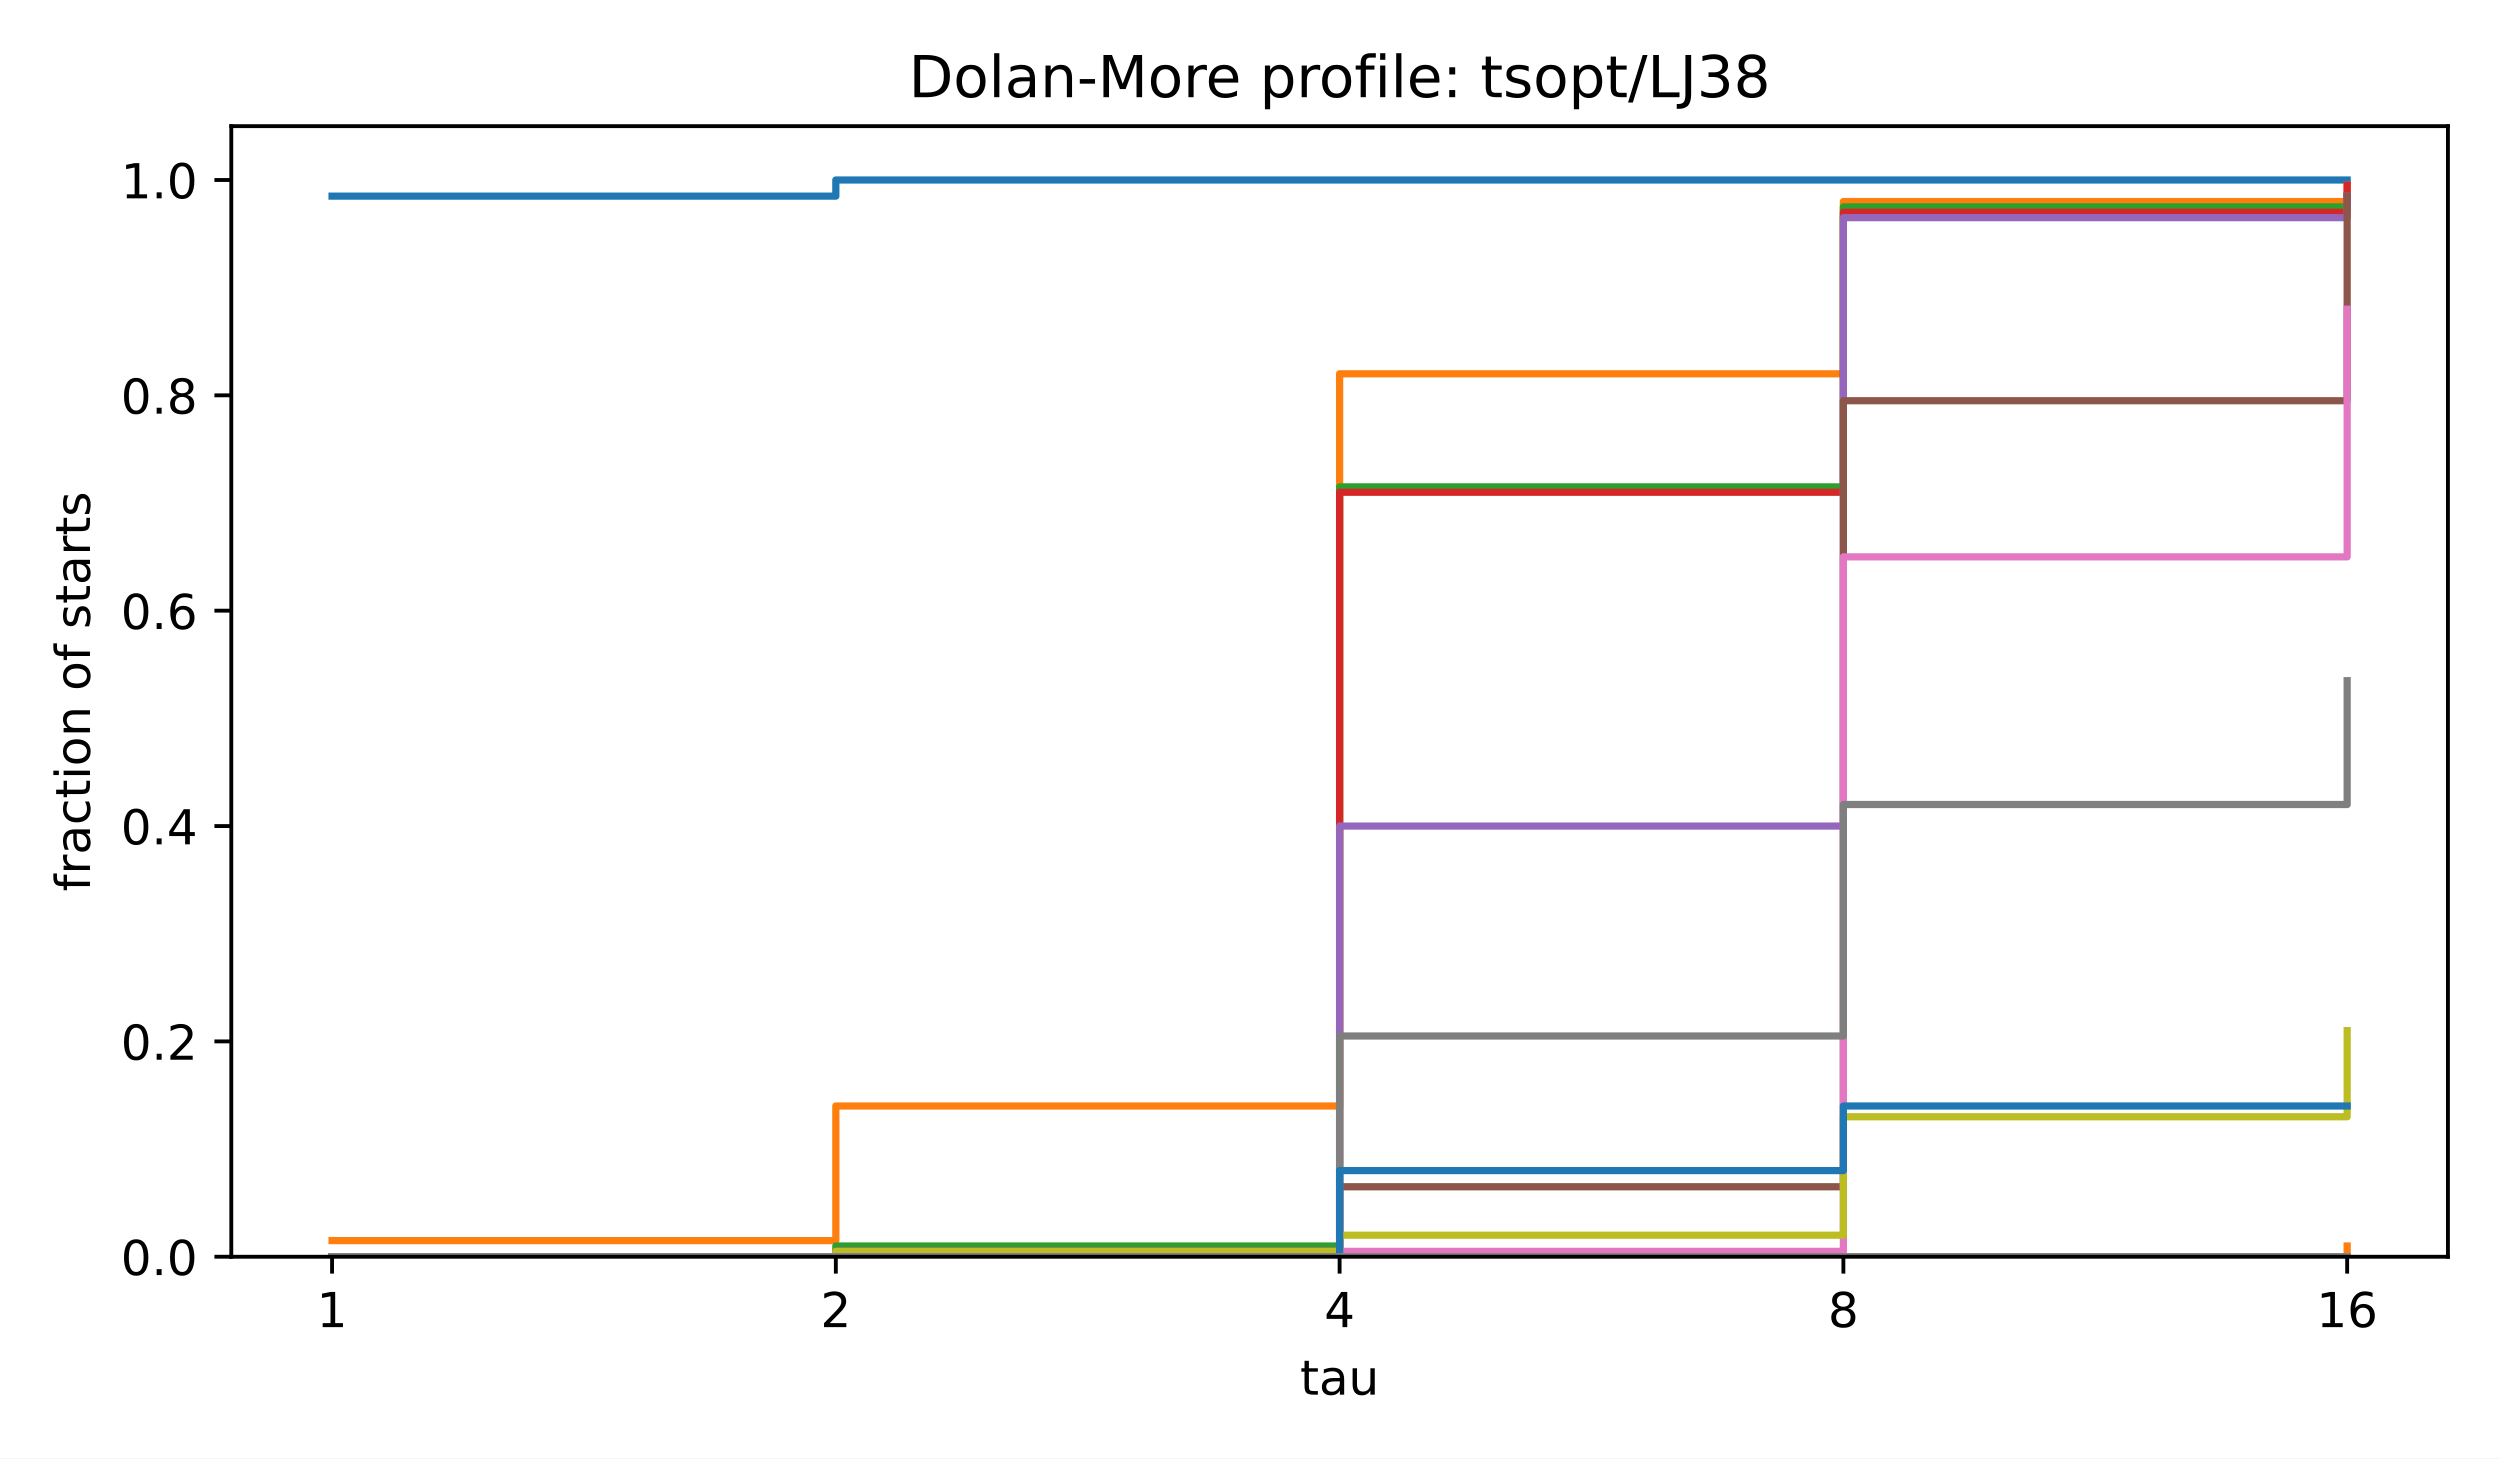
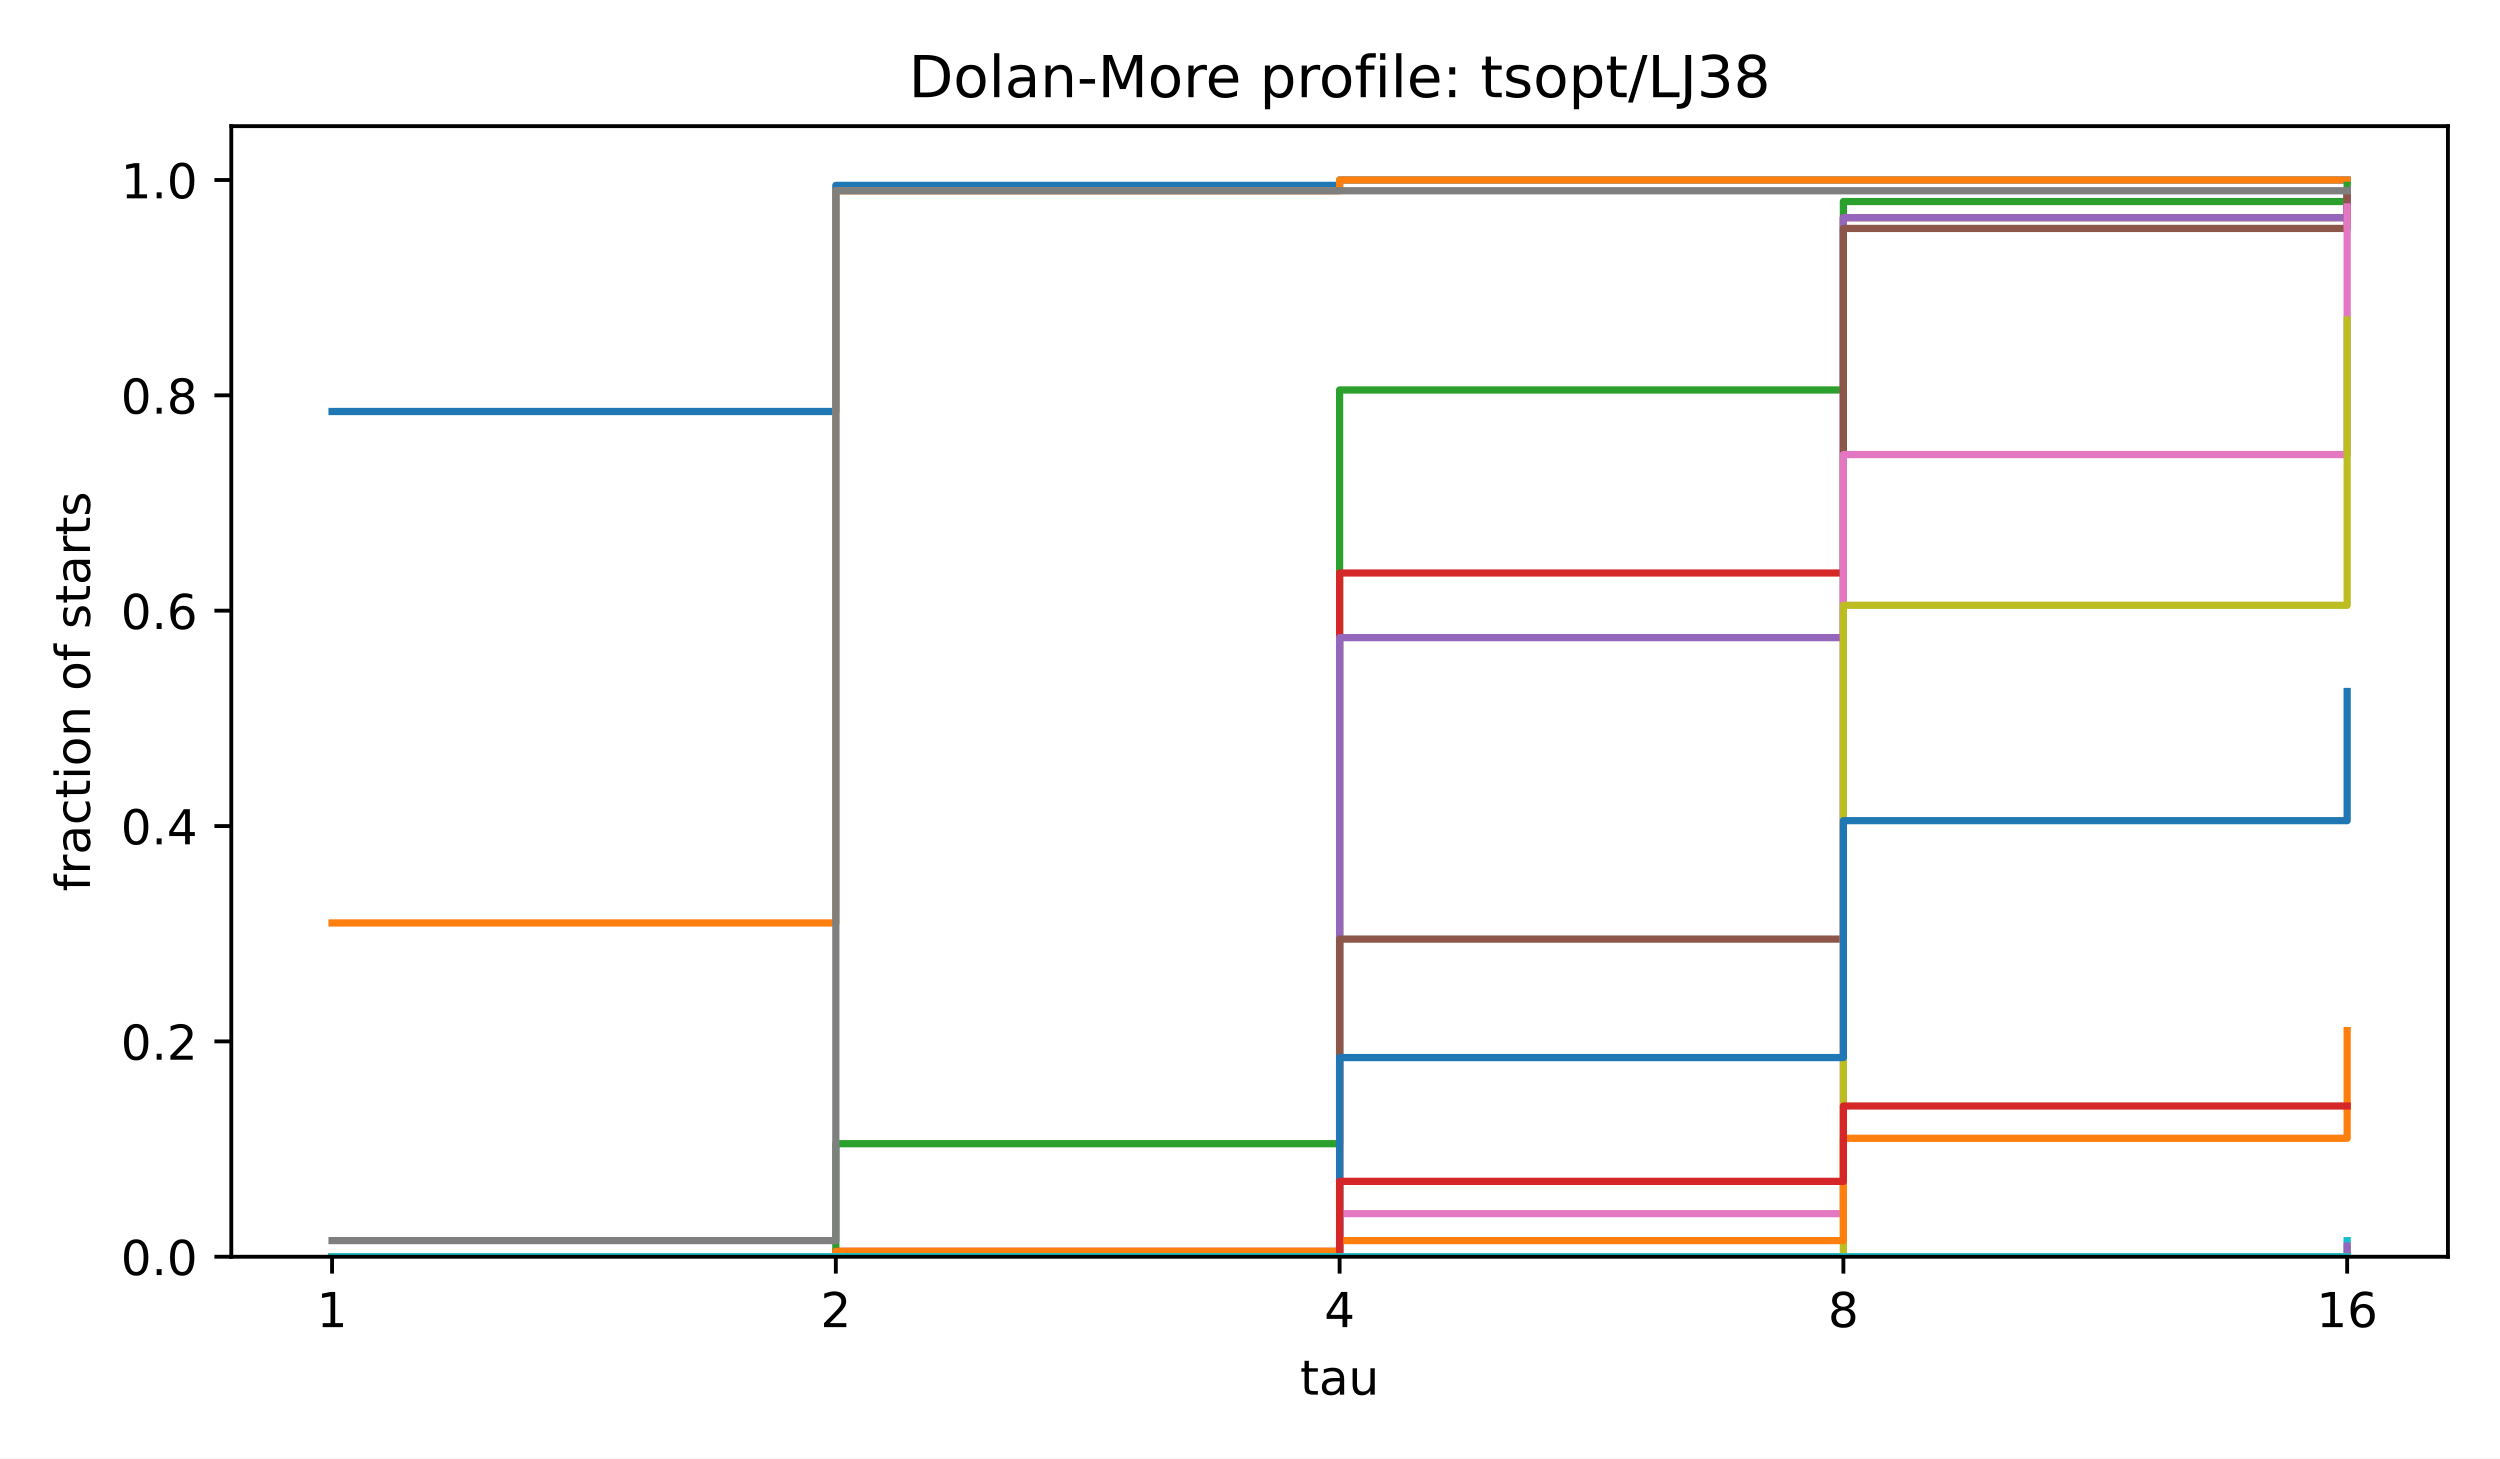
<svg xmlns="http://www.w3.org/2000/svg" xmlns:xlink="http://www.w3.org/1999/xlink" width="518.4pt" height="302.4pt" viewBox="0 0 518.4 302.4" version="1.1">
  <defs>
    <style type="text/css">*{stroke-linejoin: round; stroke-linecap: butt}</style>
  </defs>
  <g id="figure_1">
    <g id="patch_1">
      <path d="M 0 302.4  L 518.4 302.4  L 518.4 0  L 0 0  z " style="fill: #ffffff" />
    </g>
    <g id="axes_1">
      <g id="patch_2">
        <path d="M 47.962 260.6  L 507.6 260.6  L 507.6 26.16  L 47.962 26.16  z " style="fill: #ffffff" />
      </g>
      <g id="matplotlib.axis_1">
        <g id="xtick_1">
          <g id="line2d_1">
            <defs>
              <path id="m8ea4d47d77" d="M 0 0  L 0 3.5  " style="stroke: #000000; stroke-width: 0.8" />
            </defs>
            <g>
              <use xlink:href="#m8ea4d47d77" x="68.855" y="260.6" style="stroke: #000000; stroke-width: 0.8" />
            </g>
          </g>
          <g id="text_1">
            <text style="font-size: 10px; font-family: 'DejaVu Sans', 'Bitstream Vera Sans', 'Computer Modern Sans Serif', 'Lucida Grande', 'Verdana', 'Geneva', 'Lucid', 'Arial', 'Helvetica', 'Avant Garde', sans-serif; text-anchor: middle" x="68.855" y="275.198" transform="rotate(-0 68.85496 275.1977)">1</text>
          </g>
        </g>
        <g id="xtick_2">
          <g id="line2d_2">
            <g>
              <use xlink:href="#m8ea4d47d77" x="173.318" y="260.6" style="stroke: #000000; stroke-width: 0.8" />
            </g>
          </g>
          <g id="text_2">
            <text style="font-size: 10px; font-family: 'DejaVu Sans', 'Bitstream Vera Sans', 'Computer Modern Sans Serif', 'Lucida Grande', 'Verdana', 'Geneva', 'Lucid', 'Arial', 'Helvetica', 'Avant Garde', sans-serif; text-anchor: middle" x="173.318" y="275.198" transform="rotate(-0 173.3181 275.1977)">2</text>
          </g>
        </g>
        <g id="xtick_3">
          <g id="line2d_3">
            <g>
              <use xlink:href="#m8ea4d47d77" x="277.781" y="260.6" style="stroke: #000000; stroke-width: 0.8" />
            </g>
          </g>
          <g id="text_3">
            <text style="font-size: 10px; font-family: 'DejaVu Sans', 'Bitstream Vera Sans', 'Computer Modern Sans Serif', 'Lucida Grande', 'Verdana', 'Geneva', 'Lucid', 'Arial', 'Helvetica', 'Avant Garde', sans-serif; text-anchor: middle" x="277.781" y="275.198" transform="rotate(-0 277.7812 275.1977)">4</text>
          </g>
        </g>
        <g id="xtick_4">
          <g id="line2d_4">
            <g>
              <use xlink:href="#m8ea4d47d77" x="382.244" y="260.6" style="stroke: #000000; stroke-width: 0.8" />
            </g>
          </g>
          <g id="text_4">
            <text style="font-size: 10px; font-family: 'DejaVu Sans', 'Bitstream Vera Sans', 'Computer Modern Sans Serif', 'Lucida Grande', 'Verdana', 'Geneva', 'Lucid', 'Arial', 'Helvetica', 'Avant Garde', sans-serif; text-anchor: middle" x="382.244" y="275.198" transform="rotate(-0 382.2443 275.1977)">8</text>
          </g>
        </g>
        <g id="xtick_5">
          <g id="line2d_5">
            <g>
              <use xlink:href="#m8ea4d47d77" x="486.707" y="260.6" style="stroke: #000000; stroke-width: 0.8" />
            </g>
          </g>
          <g id="text_5">
            <text style="font-size: 10px; font-family: 'DejaVu Sans', 'Bitstream Vera Sans', 'Computer Modern Sans Serif', 'Lucida Grande', 'Verdana', 'Geneva', 'Lucid', 'Arial', 'Helvetica', 'Avant Garde', sans-serif; text-anchor: middle" x="486.707" y="275.198" transform="rotate(-0 486.7074 275.1977)">16</text>
          </g>
        </g>
        <g id="text_6">
          <text style="font-size: 10px; font-family: 'DejaVu Sans', 'Bitstream Vera Sans', 'Computer Modern Sans Serif', 'Lucida Grande', 'Verdana', 'Geneva', 'Lucid', 'Arial', 'Helvetica', 'Avant Garde', sans-serif; text-anchor: middle" x="277.781" y="289.198" transform="rotate(-0 277.7812 289.1977)">tau</text>
        </g>
      </g>
      <g id="matplotlib.axis_2">
        <g id="ytick_1">
          <g id="line2d_6">
            <defs>
              <path id="md659df78fa" d="M 0 0  L -3.5 0  " style="stroke: #000000; stroke-width: 0.8" />
            </defs>
            <g>
              <use xlink:href="#md659df78fa" x="47.962" y="260.6" style="stroke: #000000; stroke-width: 0.8" />
            </g>
          </g>
          <g id="text_7">
            <text style="font-size: 10px; font-family: 'DejaVu Sans', 'Bitstream Vera Sans', 'Computer Modern Sans Serif', 'Lucida Grande', 'Verdana', 'Geneva', 'Lucid', 'Arial', 'Helvetica', 'Avant Garde', sans-serif; text-anchor: end" x="40.962" y="264.399" transform="rotate(-0 40.96234 264.3988)">0.0</text>
          </g>
        </g>
        <g id="ytick_2">
          <g id="line2d_7">
            <g>
              <use xlink:href="#md659df78fa" x="47.962" y="215.945" style="stroke: #000000; stroke-width: 0.8" />
            </g>
          </g>
          <g id="text_8">
            <text style="font-size: 10px; font-family: 'DejaVu Sans', 'Bitstream Vera Sans', 'Computer Modern Sans Serif', 'Lucida Grande', 'Verdana', 'Geneva', 'Lucid', 'Arial', 'Helvetica', 'Avant Garde', sans-serif; text-anchor: end" x="40.962" y="219.744" transform="rotate(-0 40.96234 219.7436)">0.2</text>
          </g>
        </g>
        <g id="ytick_3">
          <g id="line2d_8">
            <g>
              <use xlink:href="#md659df78fa" x="47.962" y="171.29" style="stroke: #000000; stroke-width: 0.8" />
            </g>
          </g>
          <g id="text_9">
            <text style="font-size: 10px; font-family: 'DejaVu Sans', 'Bitstream Vera Sans', 'Computer Modern Sans Serif', 'Lucida Grande', 'Verdana', 'Geneva', 'Lucid', 'Arial', 'Helvetica', 'Avant Garde', sans-serif; text-anchor: end" x="40.962" y="175.088" transform="rotate(-0 40.96234 175.0884)">0.4</text>
          </g>
        </g>
        <g id="ytick_4">
          <g id="line2d_9">
            <g>
              <use xlink:href="#md659df78fa" x="47.962" y="126.634" style="stroke: #000000; stroke-width: 0.8" />
            </g>
          </g>
          <g id="text_10">
            <text style="font-size: 10px; font-family: 'DejaVu Sans', 'Bitstream Vera Sans', 'Computer Modern Sans Serif', 'Lucida Grande', 'Verdana', 'Geneva', 'Lucid', 'Arial', 'Helvetica', 'Avant Garde', sans-serif; text-anchor: end" x="40.962" y="130.433" transform="rotate(-0 40.96234 130.4331)">0.6</text>
          </g>
        </g>
        <g id="ytick_5">
          <g id="line2d_10">
            <g>
              <use xlink:href="#md659df78fa" x="47.962" y="81.979" style="stroke: #000000; stroke-width: 0.8" />
            </g>
          </g>
          <g id="text_11">
            <text style="font-size: 10px; font-family: 'DejaVu Sans', 'Bitstream Vera Sans', 'Computer Modern Sans Serif', 'Lucida Grande', 'Verdana', 'Geneva', 'Lucid', 'Arial', 'Helvetica', 'Avant Garde', sans-serif; text-anchor: end" x="40.962" y="85.778" transform="rotate(-0 40.96234 85.77788)">0.8</text>
          </g>
        </g>
        <g id="ytick_6">
          <g id="line2d_11">
            <g>
              <use xlink:href="#md659df78fa" x="47.962" y="37.324" style="stroke: #000000; stroke-width: 0.8" />
            </g>
          </g>
          <g id="text_12">
            <text style="font-size: 10px; font-family: 'DejaVu Sans', 'Bitstream Vera Sans', 'Computer Modern Sans Serif', 'Lucida Grande', 'Verdana', 'Geneva', 'Lucid', 'Arial', 'Helvetica', 'Avant Garde', sans-serif; text-anchor: end" x="40.962" y="41.123" transform="rotate(-0 40.96234 41.12264)">1.0</text>
          </g>
        </g>
        <g id="text_13">
          <text style="font-size: 10px; font-family: 'DejaVu Sans', 'Bitstream Vera Sans', 'Computer Modern Sans Serif', 'Lucida Grande', 'Verdana', 'Geneva', 'Lucid', 'Arial', 'Helvetica', 'Avant Garde', sans-serif; text-anchor: middle" x="18.657" y="143.38" transform="rotate(-90 18.65687 143.38)">fraction of starts</text>
        </g>
      </g>
      <g id="line2d_12">
-         <path d="M 68.855 40.673  L 173.318 40.673  L 173.318 37.324  L 277.781 37.324  L 277.781 37.324  L 382.244 37.324  L 382.244 37.324  L 486.707 37.324  L 486.707 37.324  " clip-path="url(#p4e380cea4b)" style="fill: none; stroke: #1f77b4; stroke-width: 1.5; stroke-linecap: square" />
+         <path d="M 68.855 85.328  L 173.318 85.328  L 173.318 38.44  L 277.781 38.44  L 277.781 37.324  L 382.244 37.324  L 382.244 37.324  L 486.707 37.324  L 486.707 37.324  " clip-path="url(#p4e380cea4b)" style="fill: none; stroke: #1f77b4; stroke-width: 1.5; stroke-linecap: square" />
      </g>
      <g id="line2d_13">
-         <path d="M 68.855 257.251  L 173.318 257.251  L 173.318 229.341  L 277.781 229.341  L 277.781 77.514  L 382.244 77.514  L 382.244 41.789  L 486.707 41.789  L 486.707 38.44  " clip-path="url(#p4e380cea4b)" style="fill: none; stroke: #ff7f0e; stroke-width: 1.5; stroke-linecap: square" />
+         <path d="M 68.855 191.384  L 173.318 191.384  L 173.318 39.557  L 277.781 39.557  L 277.781 37.324  L 382.244 37.324  L 382.244 37.324  L 486.707 37.324  L 486.707 37.324  " clip-path="url(#p4e380cea4b)" style="fill: none; stroke: #ff7f0e; stroke-width: 1.5; stroke-linecap: square" />
      </g>
      <g id="line2d_14">
-         <path d="M 68.855 260.6  L 173.318 260.6  L 173.318 258.367  L 277.781 258.367  L 277.781 100.958  L 382.244 100.958  L 382.244 42.906  L 486.707 42.906  L 486.707 40.673  " clip-path="url(#p4e380cea4b)" style="fill: none; stroke: #2ca02c; stroke-width: 1.5; stroke-linecap: square" />
+         <path d="M 68.855 260.6  L 173.318 260.6  L 173.318 237.156  L 277.781 237.156  L 277.781 80.863  L 382.244 80.863  L 382.244 41.789  L 486.707 41.789  L 486.707 38.44  " clip-path="url(#p4e380cea4b)" style="fill: none; stroke: #2ca02c; stroke-width: 1.5; stroke-linecap: square" />
      </g>
      <g id="line2d_15">
-         <path d="M 68.855 260.6  L 173.318 260.6  L 173.318 259.484  L 277.781 259.484  L 277.781 102.074  L 382.244 102.074  L 382.244 44.022  L 486.707 44.022  L 486.707 38.44  " clip-path="url(#p4e380cea4b)" style="fill: none; stroke: #d62728; stroke-width: 1.5; stroke-linecap: square" />
+         <path d="M 68.855 260.6  L 173.318 260.6  L 173.318 259.484  L 277.781 259.484  L 277.781 118.82  L 382.244 118.82  L 382.244 45.138  L 486.707 45.138  L 486.707 40.673  " clip-path="url(#p4e380cea4b)" style="fill: none; stroke: #d62728; stroke-width: 1.5; stroke-linecap: square" />
      </g>
      <g id="line2d_16">
-         <path d="M 68.855 260.6  L 173.318 260.6  L 173.318 259.484  L 277.781 259.484  L 277.781 171.29  L 382.244 171.29  L 382.244 45.138  L 486.707 45.138  L 486.707 40.673  " clip-path="url(#p4e380cea4b)" style="fill: none; stroke: #9467bd; stroke-width: 1.5; stroke-linecap: square" />
+         <path d="M 68.855 260.6  L 173.318 260.6  L 173.318 260.6  L 277.781 260.6  L 277.781 132.216  L 382.244 132.216  L 382.244 45.138  L 486.707 45.138  L 486.707 39.557  " clip-path="url(#p4e380cea4b)" style="fill: none; stroke: #9467bd; stroke-width: 1.5; stroke-linecap: square" />
      </g>
      <g id="line2d_17">
-         <path d="M 68.855 260.6  L 173.318 260.6  L 173.318 260.6  L 277.781 260.6  L 277.781 246.087  L 382.244 246.087  L 382.244 83.095  L 486.707 83.095  L 486.707 40.673  " clip-path="url(#p4e380cea4b)" style="fill: none; stroke: #8c564b; stroke-width: 1.5; stroke-linecap: square" />
+         <path d="M 68.855 260.6  L 173.318 260.6  L 173.318 260.6  L 277.781 260.6  L 277.781 194.734  L 382.244 194.734  L 382.244 47.371  L 486.707 47.371  L 486.707 40.673  " clip-path="url(#p4e380cea4b)" style="fill: none; stroke: #8c564b; stroke-width: 1.5; stroke-linecap: square" />
      </g>
      <g id="line2d_18">
-         <path d="M 68.855 260.6  L 173.318 260.6  L 173.318 260.6  L 277.781 260.6  L 277.781 259.484  L 382.244 259.484  L 382.244 115.47  L 486.707 115.47  L 486.707 64.117  " clip-path="url(#p4e380cea4b)" style="fill: none; stroke: #e377c2; stroke-width: 1.5; stroke-linecap: square" />
+         <path d="M 68.855 260.6  L 173.318 260.6  L 173.318 260.6  L 277.781 260.6  L 277.781 251.669  L 382.244 251.669  L 382.244 94.259  L 486.707 94.259  L 486.707 42.906  " clip-path="url(#p4e380cea4b)" style="fill: none; stroke: #e377c2; stroke-width: 1.5; stroke-linecap: square" />
      </g>
      <g id="line2d_19">
-         <path d="M 68.855 260.6  L 173.318 260.6  L 173.318 259.484  L 277.781 259.484  L 277.781 214.828  L 382.244 214.828  L 382.244 166.824  L 486.707 166.824  L 486.707 141.147  " clip-path="url(#p4e380cea4b)" style="fill: none; stroke: #7f7f7f; stroke-width: 1.5; stroke-linecap: square" />
+         <path d="M 68.855 257.251  L 173.318 257.251  L 173.318 39.557  L 277.781 39.557  L 277.781 39.557  L 382.244 39.557  L 382.244 39.557  L 486.707 39.557  L 486.707 39.557  " clip-path="url(#p4e380cea4b)" style="fill: none; stroke: #7f7f7f; stroke-width: 1.5; stroke-linecap: square" />
      </g>
      <g id="line2d_20">
-         <path d="M 68.855 260.6  L 173.318 260.6  L 173.318 259.484  L 277.781 259.484  L 277.781 256.134  L 382.244 256.134  L 382.244 231.574  L 486.707 231.574  L 486.707 213.712  " clip-path="url(#p4e380cea4b)" style="fill: none; stroke: #bcbd22; stroke-width: 1.5; stroke-linecap: square" />
+         <path d="M 68.855 260.6  L 173.318 260.6  L 173.318 260.6  L 277.781 260.6  L 277.781 260.6  L 382.244 260.6  L 382.244 125.518  L 486.707 125.518  L 486.707 66.35  " clip-path="url(#p4e380cea4b)" style="fill: none; stroke: #bcbd22; stroke-width: 1.5; stroke-linecap: square" />
      </g>
      <g id="line2d_21">
-         <path d="M 68.855 260.6  L 173.318 260.6  L 173.318 260.6  L 277.781 260.6  L 277.781 260.6  L 382.244 260.6  L 382.244 260.6  L 486.707 260.6  L 486.707 260.6  " clip-path="url(#p4e380cea4b)" style="fill: none; stroke: #17becf; stroke-width: 1.5; stroke-linecap: square" />
+         <path d="M 68.855 260.6  L 173.318 260.6  L 173.318 260.6  L 277.781 260.6  L 277.781 260.6  L 382.244 260.6  L 382.244 260.6  L 486.707 260.6  L 486.707 257.251  " clip-path="url(#p4e380cea4b)" style="fill: none; stroke: #17becf; stroke-width: 1.5; stroke-linecap: square" />
      </g>
      <g id="line2d_22">
-         <path d="M 68.855 260.6  L 173.318 260.6  L 173.318 260.6  L 277.781 260.6  L 277.781 242.738  L 382.244 242.738  L 382.244 229.341  L 486.707 229.341  L 486.707 229.341  " clip-path="url(#p4e380cea4b)" style="fill: none; stroke: #1f77b4; stroke-width: 1.5; stroke-linecap: square" />
+         <path d="M 68.855 260.6  L 173.318 260.6  L 173.318 260.6  L 277.781 260.6  L 277.781 219.294  L 382.244 219.294  L 382.244 170.173  L 486.707 170.173  L 486.707 143.38  " clip-path="url(#p4e380cea4b)" style="fill: none; stroke: #1f77b4; stroke-width: 1.5; stroke-linecap: square" />
      </g>
      <g id="line2d_23">
-         <path d="M 68.855 260.6  L 173.318 260.6  L 173.318 260.6  L 277.781 260.6  L 277.781 260.6  L 382.244 260.6  L 382.244 260.6  L 486.707 260.6  L 486.707 258.367  " clip-path="url(#p4e380cea4b)" style="fill: none; stroke: #ff7f0e; stroke-width: 1.5; stroke-linecap: square" />
+         <path d="M 68.855 260.6  L 173.318 260.6  L 173.318 259.484  L 277.781 259.484  L 277.781 257.251  L 382.244 257.251  L 382.244 236.04  L 486.707 236.04  L 486.707 213.712  " clip-path="url(#p4e380cea4b)" style="fill: none; stroke: #ff7f0e; stroke-width: 1.5; stroke-linecap: square" />
      </g>
      <g id="line2d_24">
        <path d="M 68.855 260.6  L 173.318 260.6  L 173.318 260.6  L 277.781 260.6  L 277.781 260.6  L 382.244 260.6  L 382.244 260.6  L 486.707 260.6  L 486.707 260.6  " clip-path="url(#p4e380cea4b)" style="fill: none; stroke: #2ca02c; stroke-width: 1.5; stroke-linecap: square" />
      </g>
      <g id="line2d_25">
-         <path d="M 68.855 260.6  L 173.318 260.6  L 173.318 260.6  L 277.781 260.6  L 277.781 260.6  L 382.244 260.6  L 382.244 260.6  L 486.707 260.6  L 486.707 260.6  " clip-path="url(#p4e380cea4b)" style="fill: none; stroke: #d62728; stroke-width: 1.5; stroke-linecap: square" />
+         <path d="M 68.855 260.6  L 173.318 260.6  L 173.318 260.6  L 277.781 260.6  L 277.781 244.971  L 382.244 244.971  L 382.244 229.341  L 486.707 229.341  L 486.707 229.341  " clip-path="url(#p4e380cea4b)" style="fill: none; stroke: #d62728; stroke-width: 1.5; stroke-linecap: square" />
      </g>
      <g id="line2d_26">
-         <path d="M 68.855 260.6  L 173.318 260.6  L 173.318 260.6  L 277.781 260.6  L 277.781 260.6  L 382.244 260.6  L 382.244 260.6  L 486.707 260.6  L 486.707 260.6  " clip-path="url(#p4e380cea4b)" style="fill: none; stroke: #9467bd; stroke-width: 1.5; stroke-linecap: square" />
+         <path d="M 68.855 260.6  L 173.318 260.6  L 173.318 260.6  L 277.781 260.6  L 277.781 260.6  L 382.244 260.6  L 382.244 260.6  L 486.707 260.6  L 486.707 258.367  " clip-path="url(#p4e380cea4b)" style="fill: none; stroke: #9467bd; stroke-width: 1.5; stroke-linecap: square" />
      </g>
      <g id="line2d_27">
        <path d="M 68.855 260.6  L 173.318 260.6  L 173.318 260.6  L 277.781 260.6  L 277.781 260.6  L 382.244 260.6  L 382.244 260.6  L 486.707 260.6  L 486.707 260.6  " clip-path="url(#p4e380cea4b)" style="fill: none; stroke: #8c564b; stroke-width: 1.5; stroke-linecap: square" />
      </g>
      <g id="line2d_28">
        <path d="M 68.855 260.6  L 173.318 260.6  L 173.318 260.6  L 277.781 260.6  L 277.781 260.6  L 382.244 260.6  L 382.244 260.6  L 486.707 260.6  L 486.707 260.6  " clip-path="url(#p4e380cea4b)" style="fill: none; stroke: #e377c2; stroke-width: 1.5; stroke-linecap: square" />
      </g>
      <g id="line2d_29">
        <path d="M 68.855 260.6  L 173.318 260.6  L 173.318 260.6  L 277.781 260.6  L 277.781 260.6  L 382.244 260.6  L 382.244 260.6  L 486.707 260.6  L 486.707 260.6  " clip-path="url(#p4e380cea4b)" style="fill: none; stroke: #7f7f7f; stroke-width: 1.5; stroke-linecap: square" />
+       </g>
+       <g id="line2d_30">
+         <path d="M 68.855 260.6  L 173.318 260.6  L 173.318 260.6  L 277.781 260.6  L 277.781 260.6  L 382.244 260.6  L 382.244 260.6  L 486.707 260.6  L 486.707 260.6  " clip-path="url(#p4e380cea4b)" style="fill: none; stroke: #bcbd22; stroke-width: 1.5; stroke-linecap: square" />
+       </g>
+       <g id="line2d_31">
+         <path d="M 68.855 260.6  L 173.318 260.6  L 173.318 260.6  L 277.781 260.6  L 277.781 260.6  L 382.244 260.6  L 382.244 260.6  L 486.707 260.6  L 486.707 260.6  " clip-path="url(#p4e380cea4b)" style="fill: none; stroke: #17becf; stroke-width: 1.5; stroke-linecap: square" />
      </g>
      <g id="patch_3">
        <path d="M 47.962 260.6  L 47.962 26.16  " style="fill: none; stroke: #000000; stroke-width: 0.8; stroke-linejoin: miter; stroke-linecap: square" />
      </g>
      <g id="patch_4">
        <path d="M 507.6 260.6  L 507.6 26.16  " style="fill: none; stroke: #000000; stroke-width: 0.8; stroke-linejoin: miter; stroke-linecap: square" />
      </g>
      <g id="patch_5">
        <path d="M 47.962 260.6  L 507.6 260.6  " style="fill: none; stroke: #000000; stroke-width: 0.8; stroke-linejoin: miter; stroke-linecap: square" />
      </g>
      <g id="patch_6">
        <path d="M 47.962 26.16  L 507.6 26.16  " style="fill: none; stroke: #000000; stroke-width: 0.8; stroke-linejoin: miter; stroke-linecap: square" />
      </g>
      <g id="text_14">
        <text style="font-size: 12px; font-family: 'DejaVu Sans', 'Bitstream Vera Sans', 'Computer Modern Sans Serif', 'Lucida Grande', 'Verdana', 'Geneva', 'Lucid', 'Arial', 'Helvetica', 'Avant Garde', sans-serif; text-anchor: middle" x="277.781" y="20.16" transform="rotate(-0 277.7812 20.16)">Dolan-More profile: tsopt/LJ38</text>
      </g>
    </g>
  </g>
  <defs>
    <clipPath id="p4e380cea4b">
      <rect x="47.962" y="26.16" width="459.638" height="234.44" />
    </clipPath>
  </defs>
</svg>
